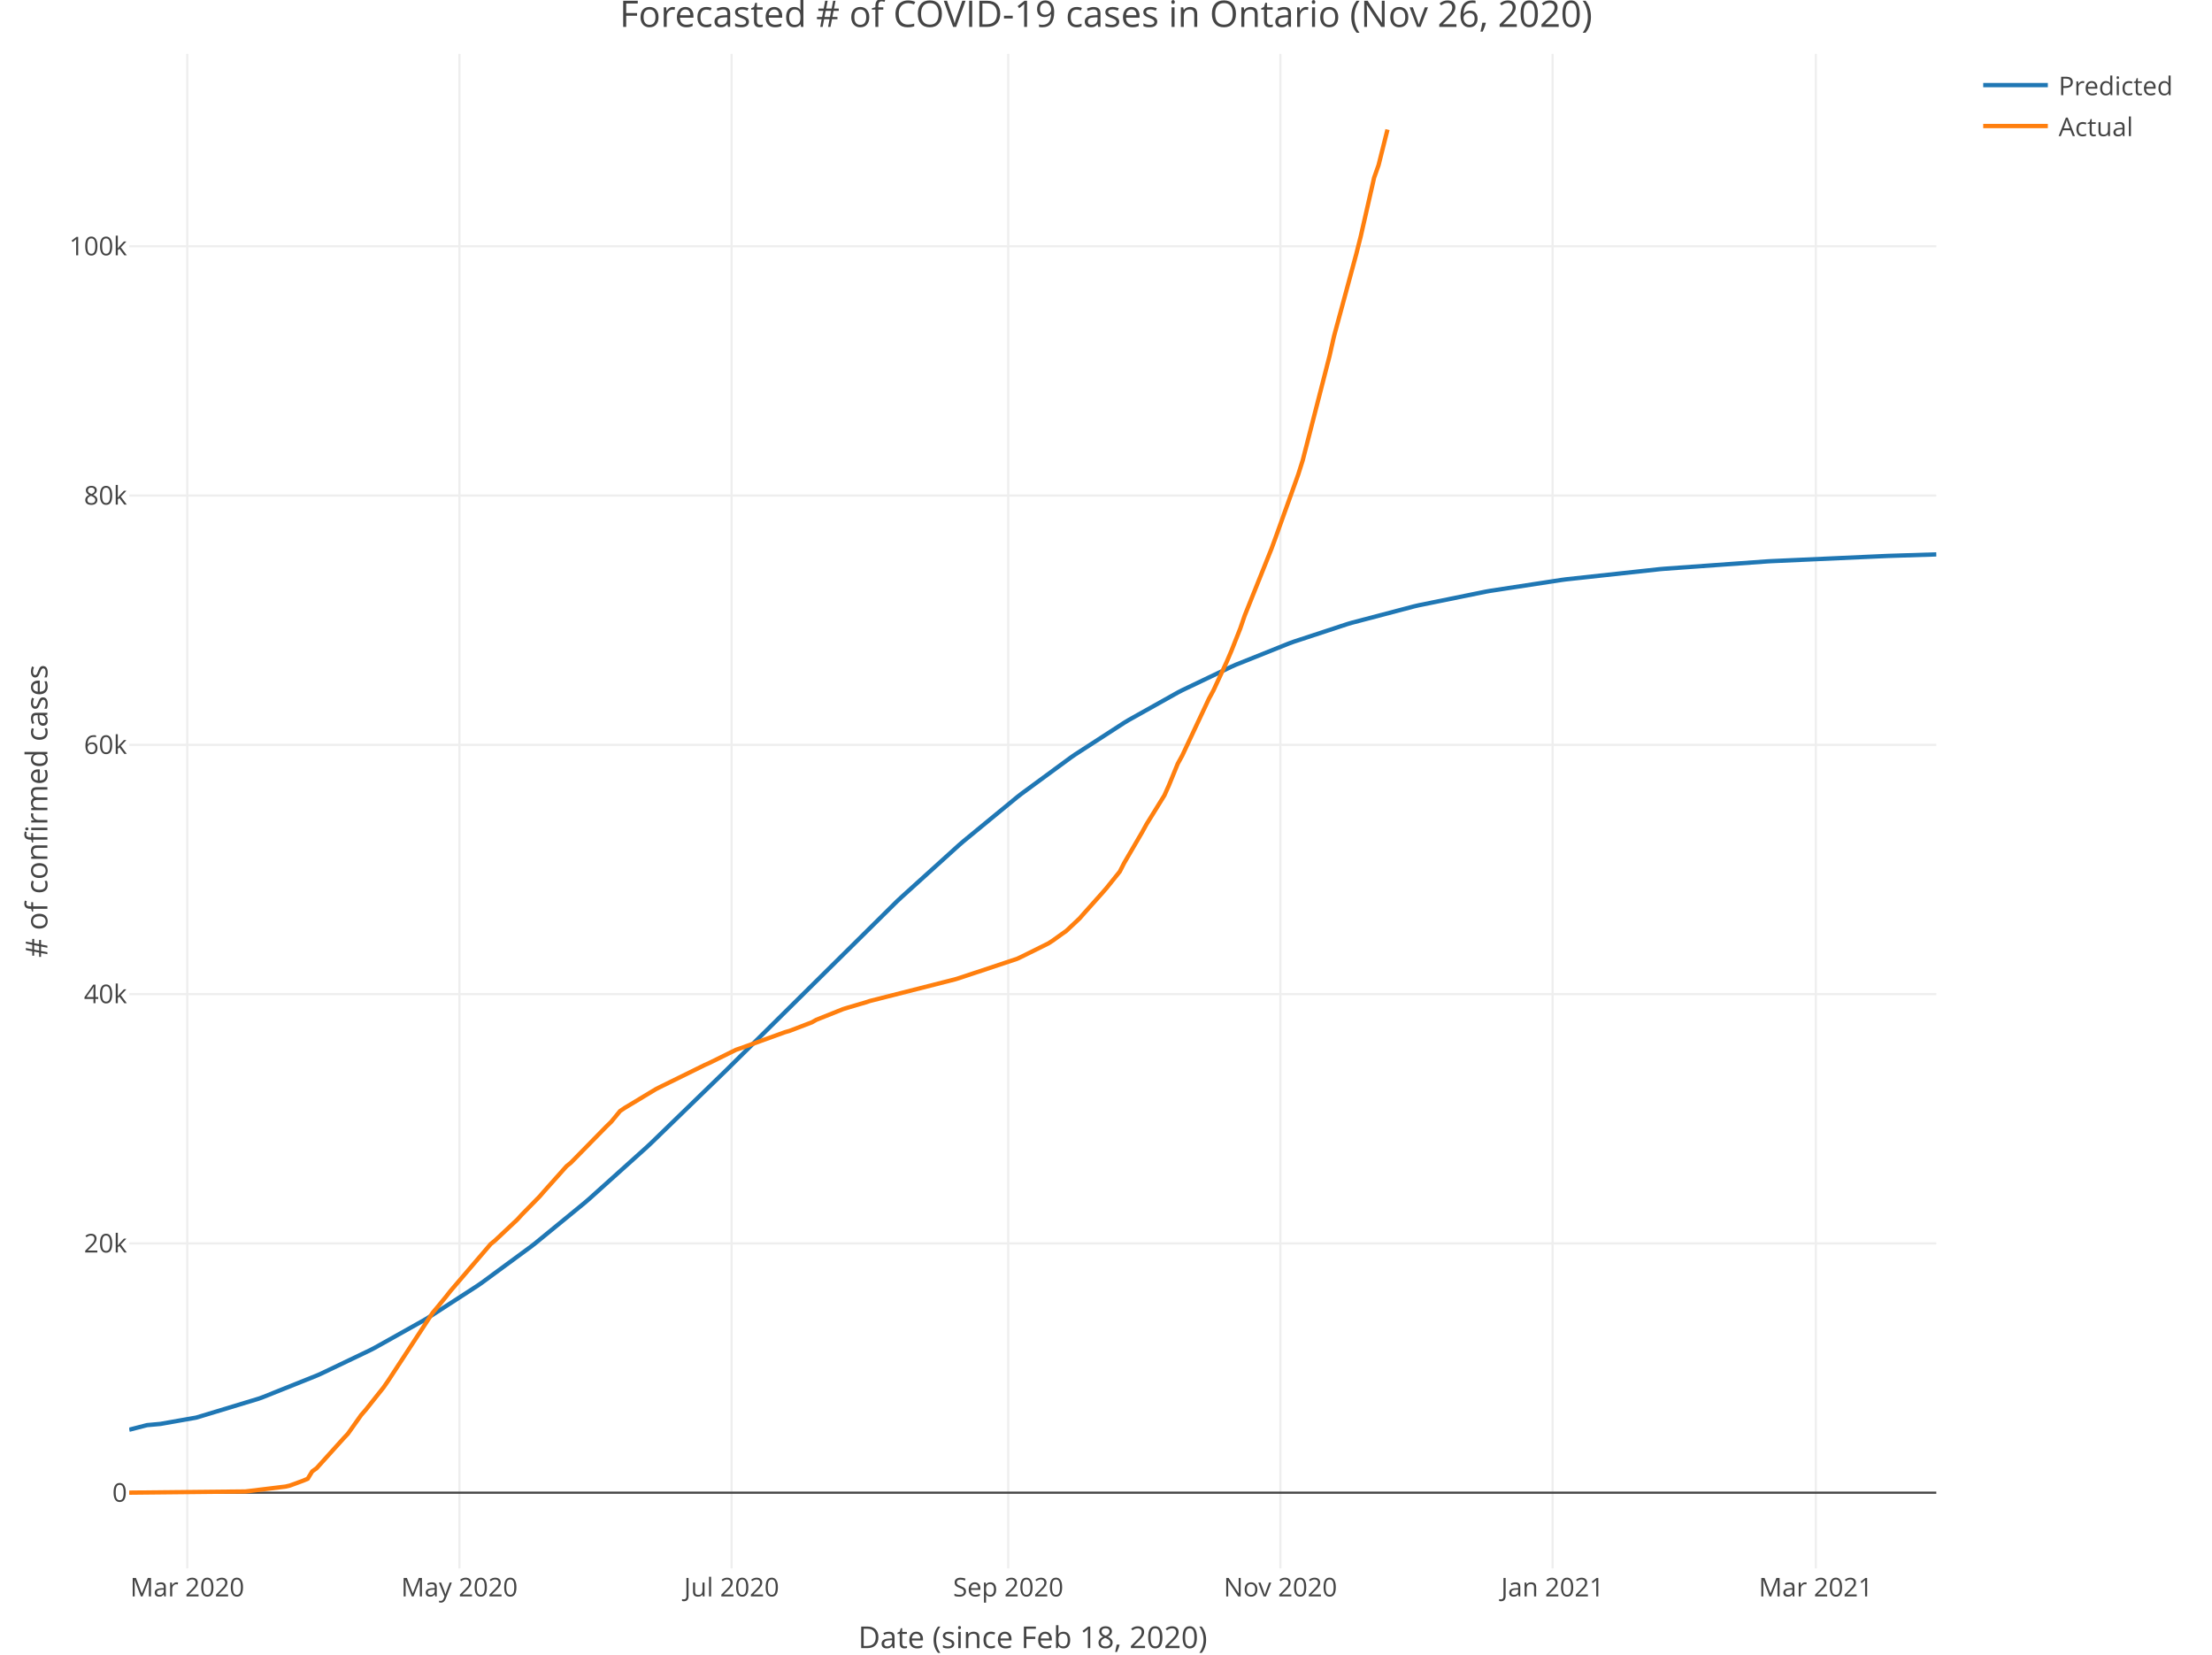
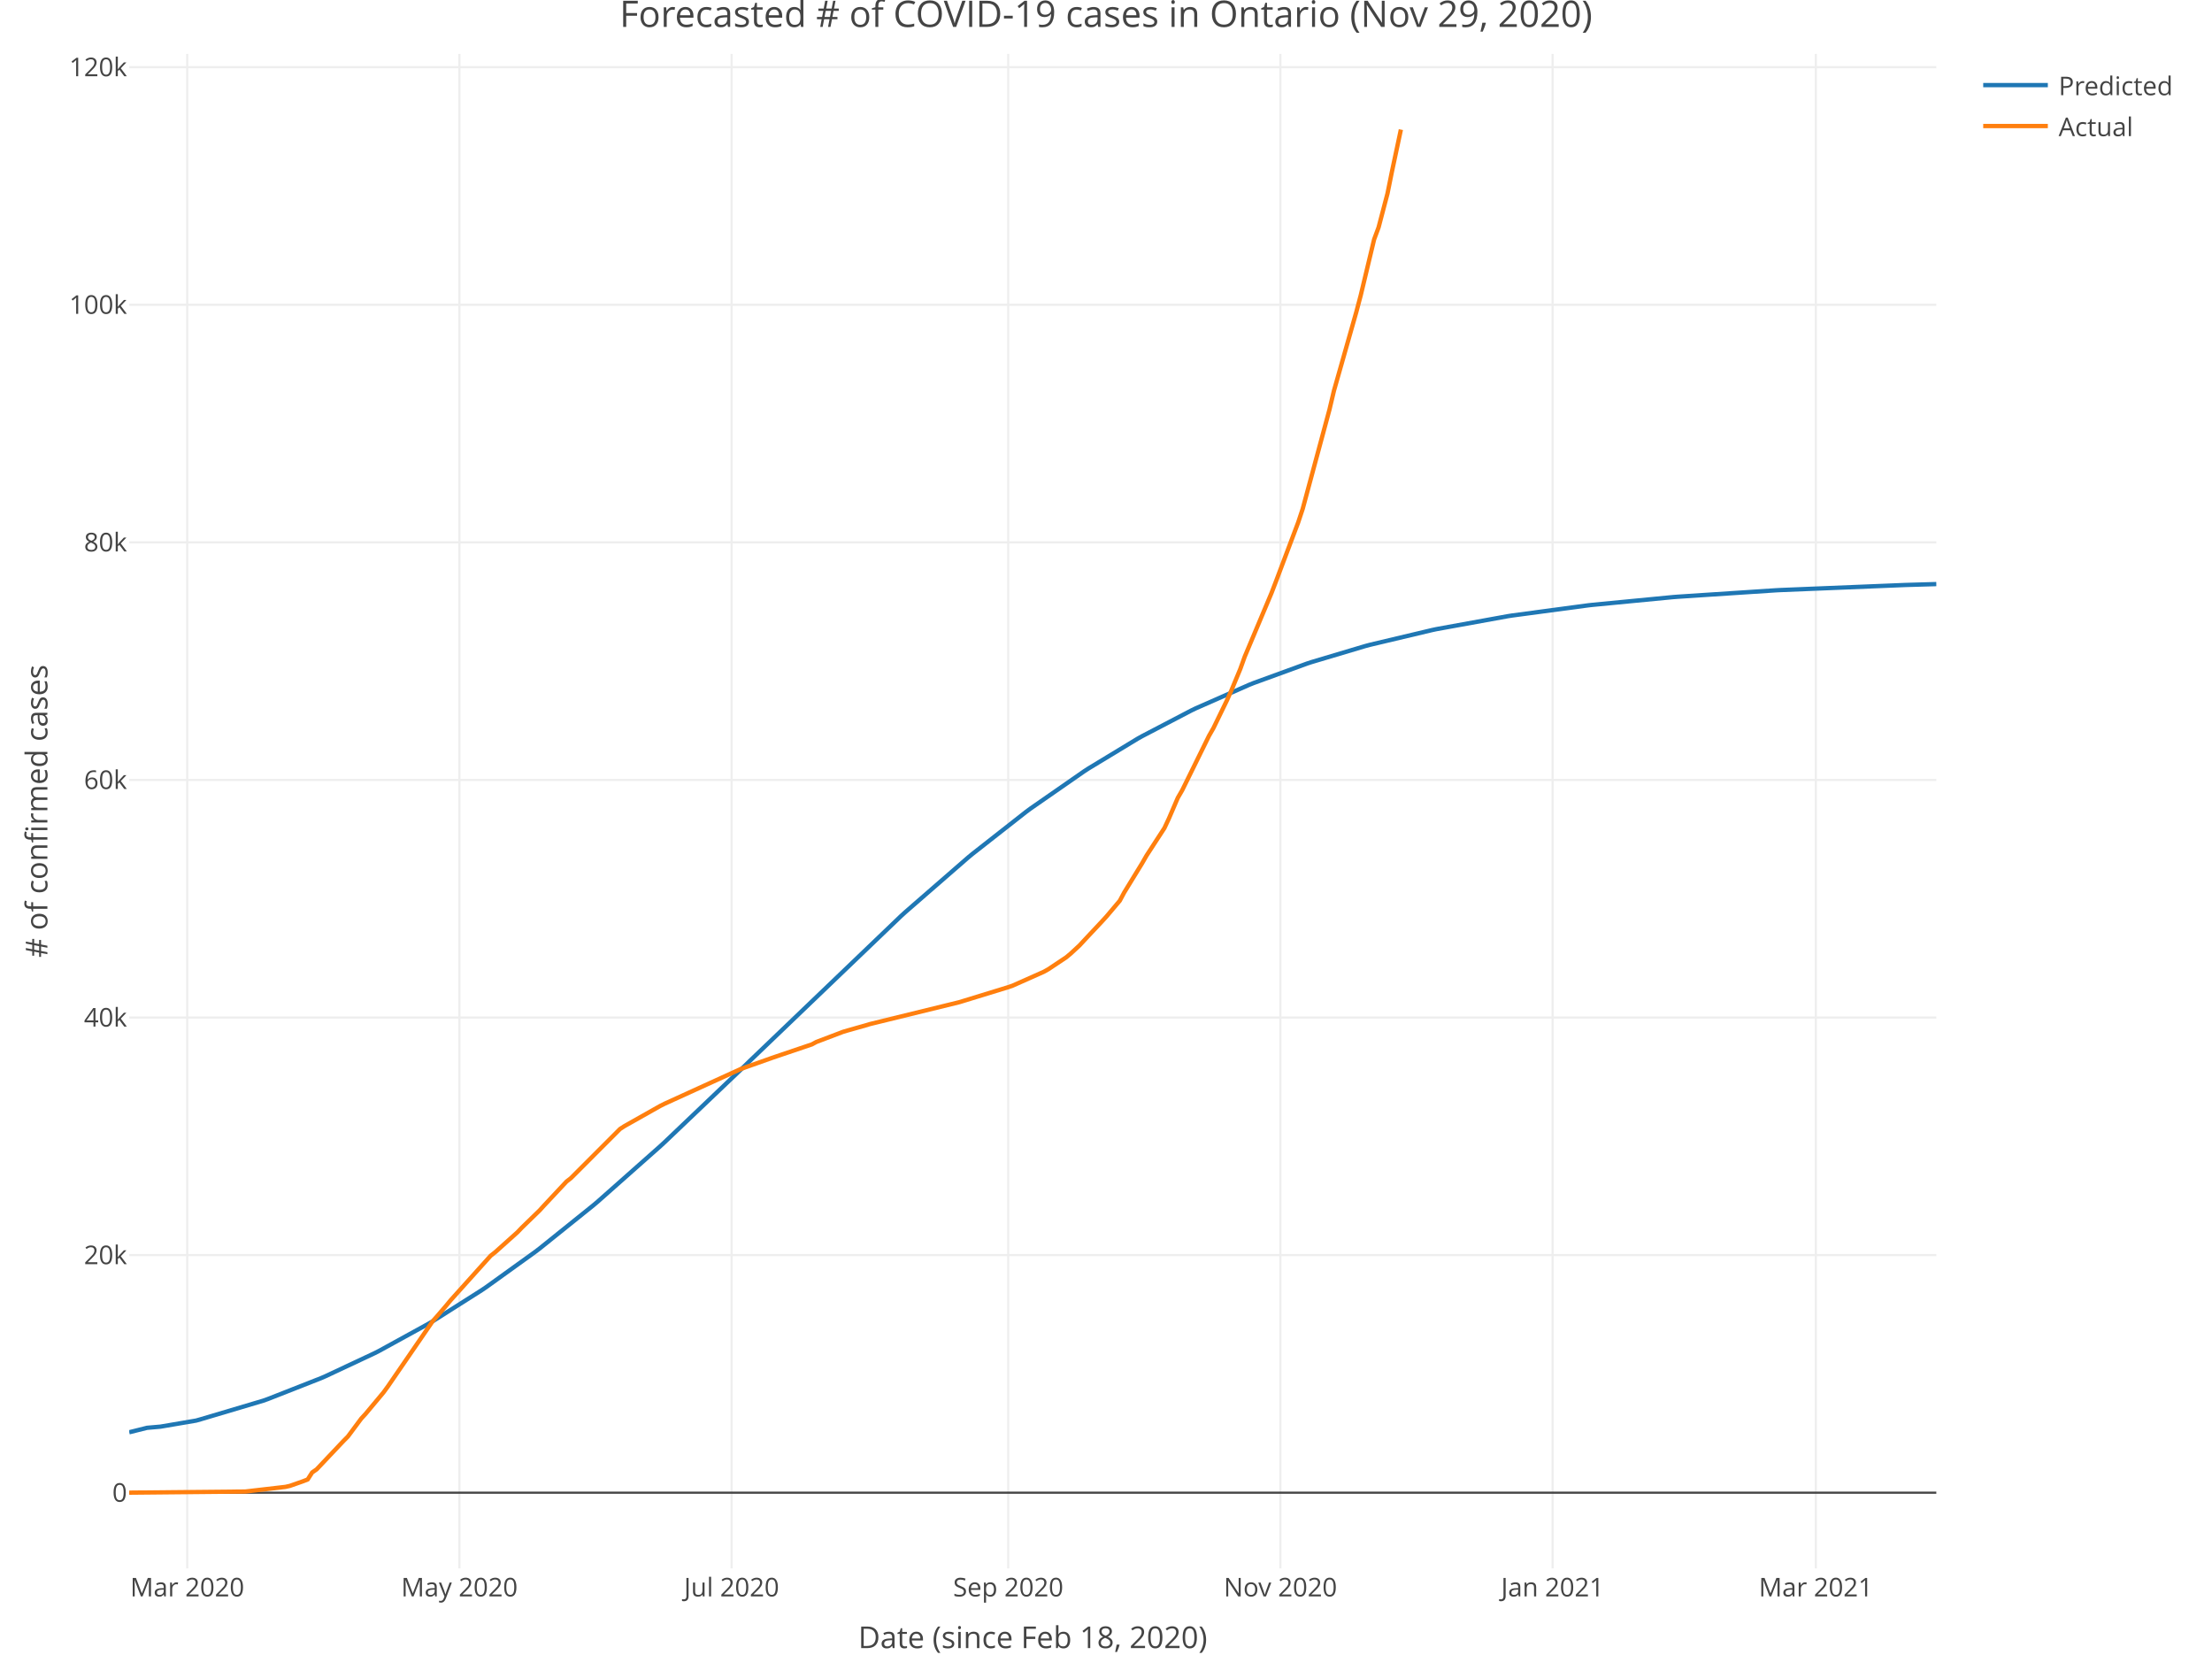
<svg xmlns="http://www.w3.org/2000/svg" class="main-svg" width="1027" height="768" style="" viewBox="0 0 1027 768">
  <rect x="0" y="0" width="1027" height="768" style="fill: rgb(255, 255, 255); fill-opacity: 1;" />
-   <defs id="defs-9d5062">
+   <defs id="defs-1e7eb6">
    <g class="clips">
-       <clipPath id="clip9d5062xyplot" class="plotclip">
+       <clipPath id="clip1e7eb6xyplot" class="plotclip">
        <rect width="839" height="703" />
      </clipPath>
-       <clipPath class="axesclip" id="clip9d5062x">
+       <clipPath class="axesclip" id="clip1e7eb6x">
        <rect x="60" y="0" width="839" height="768" />
      </clipPath>
-       <clipPath class="axesclip" id="clip9d5062y">
+       <clipPath class="axesclip" id="clip1e7eb6y">
        <rect x="0" y="25" width="1027" height="703" />
      </clipPath>
-       <clipPath class="axesclip" id="clip9d5062xy">
+       <clipPath class="axesclip" id="clip1e7eb6xy">
        <rect x="60" y="25" width="839" height="703" />
      </clipPath>
    </g>
    <g class="gradients" />
  </defs>
  <g class="bglayer" />
  <g class="layer-below">
    <g class="imagelayer" />
    <g class="shapelayer" />
  </g>
  <g class="cartesianlayer">
    <g class="subplot xy">
      <g class="layer-subplot">
        <g class="shapelayer" />
        <g class="imagelayer" />
      </g>
      <g class="gridlayer">
        <g class="x">
          <path class="xgrid crisp" transform="translate(86.93,0)" d="M0,25v703" style="stroke: rgb(238, 238, 238); stroke-opacity: 1; stroke-width: 1px;" />
          <path class="xgrid crisp" transform="translate(213.3,0)" d="M0,25v703" style="stroke: rgb(238, 238, 238); stroke-opacity: 1; stroke-width: 1px;" />
          <path class="xgrid crisp" transform="translate(339.67,0)" d="M0,25v703" style="stroke: rgb(238, 238, 238); stroke-opacity: 1; stroke-width: 1px;" />
          <path class="xgrid crisp" transform="translate(468.11,0)" d="M0,25v703" style="stroke: rgb(238, 238, 238); stroke-opacity: 1; stroke-width: 1px;" />
          <path class="xgrid crisp" transform="translate(594.47,0)" d="M0,25v703" style="stroke: rgb(238, 238, 238); stroke-opacity: 1; stroke-width: 1px;" />
          <path class="xgrid crisp" transform="translate(720.84,0)" d="M0,25v703" style="stroke: rgb(238, 238, 238); stroke-opacity: 1; stroke-width: 1px;" />
          <path class="xgrid crisp" transform="translate(843.07,0)" d="M0,25v703" style="stroke: rgb(238, 238, 238); stroke-opacity: 1; stroke-width: 1px;" />
        </g>
        <g class="y">
-           <path class="ygrid crisp" transform="translate(0,577.15)" d="M60,0h839" style="stroke: rgb(238, 238, 238); stroke-opacity: 1; stroke-width: 1px;" />
-           <path class="ygrid crisp" transform="translate(0,461.44)" d="M60,0h839" style="stroke: rgb(238, 238, 238); stroke-opacity: 1; stroke-width: 1px;" />
-           <path class="ygrid crisp" transform="translate(0,345.73)" d="M60,0h839" style="stroke: rgb(238, 238, 238); stroke-opacity: 1; stroke-width: 1px;" />
-           <path class="ygrid crisp" transform="translate(0,230.02)" d="M60,0h839" style="stroke: rgb(238, 238, 238); stroke-opacity: 1; stroke-width: 1px;" />
-           <path class="ygrid crisp" transform="translate(0,114.31)" d="M60,0h839" style="stroke: rgb(238, 238, 238); stroke-opacity: 1; stroke-width: 1px;" />
+           <path class="ygrid crisp" transform="translate(0,582.58)" d="M60,0h839" style="stroke: rgb(238, 238, 238); stroke-opacity: 1; stroke-width: 1px;" />
+           <path class="ygrid crisp" transform="translate(0,472.3)" d="M60,0h839" style="stroke: rgb(238, 238, 238); stroke-opacity: 1; stroke-width: 1px;" />
+           <path class="ygrid crisp" transform="translate(0,362.02)" d="M60,0h839" style="stroke: rgb(238, 238, 238); stroke-opacity: 1; stroke-width: 1px;" />
+           <path class="ygrid crisp" transform="translate(0,251.74)" d="M60,0h839" style="stroke: rgb(238, 238, 238); stroke-opacity: 1; stroke-width: 1px;" />
+           <path class="ygrid crisp" transform="translate(0,141.46)" d="M60,0h839" style="stroke: rgb(238, 238, 238); stroke-opacity: 1; stroke-width: 1px;" />
+           <path class="ygrid crisp" transform="translate(0,31.18)" d="M60,0h839" style="stroke: rgb(238, 238, 238); stroke-opacity: 1; stroke-width: 1px;" />
        </g>
      </g>
      <g class="zerolinelayer">
        <path class="yzl zl crisp" transform="translate(0,692.86)" d="M60,0h839" style="stroke: rgb(68, 68, 68); stroke-opacity: 1; stroke-width: 1px;" />
      </g>
      <path class="xlines-below" />
      <path class="ylines-below" />
      <g class="overlines-below" />
      <g class="xaxislayer-below" />
      <g class="yaxislayer-below" />
      <g class="overaxes-below" />
-       <g class="plot" transform="translate(60, 25)" clip-path="url('#clip9d5062xyplot')">
+       <g class="plot" transform="translate(60, 25)" clip-path="url('#clip1e7eb6xyplot')">
        <g class="scatterlayer mlayer">
-           <g class="trace scatter trace69c003" style="stroke-miterlimit: 2; opacity: 1;">
+           <g class="trace scatter trace86f09f" style="stroke-miterlimit: 2; opacity: 1;">
            <g class="fills" />
            <g class="errorbars" />
            <g class="lines">
-               <path class="js-line" d="M0,638.63L8.29,636.49L14.5,635.93L31.07,633.01L33.15,632.39L60.08,624.22L62.15,623.47L87.01,613.51L89.08,612.6L111.87,601.7L113.94,600.63L136.73,587.86L138.8,586.61L161.59,571.86L163.66,570.43L186.44,553.69L188.52,552.07L211.3,533.42L213.38,531.64L240.31,507.45L242.38,505.51L277.6,471.36L279.67,469.3L356.32,393.5L358.39,391.56L385.32,367.21L387.39,365.42L412.25,344.99L414.32,343.38L437.11,326.64L439.18,325.21L461.97,310.46L464.04,309.21L486.83,296.44L488.9,295.37L511.69,284.47L513.76,283.55L538.62,273.6L540.69,272.85L565.55,264.67L567.62,264.06L596.62,256.43L598.69,255.95L629.77,249.63L631.84,249.26L664.99,244.19L667.06,243.91L710.56,239.19L712.63,239.01L760.28,235.59L762.35,235.47L816.21,233.05L818.28,232.98L839,232.33" style="vector-effect: non-scaling-stroke; fill: none; stroke: rgb(31, 119, 180); stroke-opacity: 1; stroke-width: 2px; opacity: 1;" />
+               <path class="js-line" d="M0,639.81L8.29,637.74L14.5,637.2L31.07,634.38L33.15,633.79L62.15,625.17L64.22,624.44L89.08,614.68L91.15,613.78L113.94,603.09L116.01,602.04L138.8,589.52L140.87,588.3L163.66,573.85L165.73,572.45L188.52,556.05L190.59,554.47L215.45,534.49L217.52,532.74L246.52,507.06L248.59,505.15L285.88,469.64L287.95,467.62L358.39,400.14L360.46,398.26L389.46,373.04L391.53,371.33L416.39,351.83L418.46,350.3L443.32,333.03L445.4,331.68L468.18,317.88L470.25,316.72L493.04,304.82L495.11,303.82L519.97,292.87L522.04,292.04L546.9,282.98L548.98,282.3L573.83,274.89L575.91,274.33L604.91,267.45L606.98,267.01L640.13,261L642.2,260.68L677.41,255.97L679.49,255.74L716.78,252.15L718.85,251.99L764.42,249L766.49,248.89L824.5,246.53L826.57,246.47L839,246.11" style="vector-effect: non-scaling-stroke; fill: none; stroke: rgb(31, 119, 180); stroke-opacity: 1; stroke-width: 2px; opacity: 1;" />
            </g>
            <g class="points" />
            <g class="text" />
          </g>
-           <g class="trace scatter tracea682d9" style="stroke-miterlimit: 2; opacity: 1;">
+           <g class="trace scatter trace18b4b1" style="stroke-miterlimit: 2; opacity: 1;">
            <g class="fills" />
            <g class="errorbars" />
            <g class="lines">
-               <path class="js-line" d="M0,667.84L53.86,667.29L55.93,667.05L72.51,665.03L74.58,664.55L80.79,662.26L82.86,661.39L84.94,657.99L87.01,656.48L99.44,642.71L101.51,640.51L107.72,631.77L109.8,629.39L118.08,618.99L120.15,616.01L140.87,584.36L142.94,581.91L147.08,576.86L149.16,574.21L167.8,552.47L169.87,550.77L180.23,541.03L182.3,538.76L190.59,530.31L192.66,527.92L203.02,516.33L205.09,514.64L221.66,497.75L223.73,495.76L227.88,490.72L229.95,489.32L244.45,480.58L246.52,479.52L267.24,469.32L269.31,468.4L281.74,462.27L283.81,461.57L304.53,454.08L306.6,453.49L316.96,449.52L319.03,448.34L331.46,443.38L333.53,442.74L341.81,440.3L343.89,439.62L383.25,429.62L385.32,428.99L412.25,420.04L414.32,419.06L426.75,412.9L428.82,411.56L432.97,408.57L435.04,407.12L441.25,401.28L443.32,398.92L451.61,389.65L453.68,387.28L459.9,379.56L461.97,375.51L470.25,361.34L472.33,357.56L480.61,344.19L482.68,339.58L486.83,329.46L488.9,325.71L501.33,299.25L503.4,295.44L509.61,282.05L511.69,277.18L515.83,266.74L517.9,260.71L530.33,229.72L532.4,224.07L542.76,195.22L544.83,188.67L557.26,140.34L559.33,131.19L569.69,92.94L571.76,84.74L577.98,57.48L580.05,51.64L584.19,35.15" style="vector-effect: non-scaling-stroke; fill: none; stroke: rgb(255, 127, 14); stroke-opacity: 1; stroke-width: 2px; opacity: 1;" />
+               <path class="js-line" d="M0,667.84L53.86,667.32L55.93,667.08L72.51,665.16L74.58,664.7L80.79,662.52L82.86,661.7L84.94,658.45L87.01,657.02L99.44,643.89L101.51,641.8L107.72,633.46L109.8,631.2L118.08,621.28L120.15,618.44L140.87,588.28L142.94,585.94L147.08,581.13L149.16,578.6L167.8,557.88L169.87,556.26L180.23,546.98L182.3,544.82L190.59,536.77L192.66,534.49L203.02,523.44L205.09,521.83L227.88,499.03L229.95,497.69L246.52,488.35L248.59,487.31L283.81,471.25L285.88,470.49L298.31,466.08L300.38,465.37L316.96,459.76L319.03,458.64L331.46,453.92L333.53,453.31L341.81,450.97L343.89,450.34L385.32,440.2L387.39,439.57L408.11,433.21L410.18,432.49L424.68,426.04L426.75,424.87L435.04,419.35L437.11,417.62L441.25,413.79L443.32,411.54L451.61,402.71L453.68,400.45L459.9,393.09L461.97,389.23L470.25,375.73L472.33,372.12L480.61,359.38L482.68,354.98L486.83,345.34L488.9,341.77L501.33,316.54L503.4,312.92L509.61,300.15L511.69,295.51L515.83,285.57L517.9,279.82L530.33,250.28L532.4,244.9L542.76,217.4L544.83,211.16L557.26,165.09L559.33,156.37L569.69,119.92L571.76,112.1L577.98,86.13L580.05,80.56L584.19,64.84L586.26,54.61L590.41,35.15" style="vector-effect: non-scaling-stroke; fill: none; stroke: rgb(255, 127, 14); stroke-opacity: 1; stroke-width: 2px; opacity: 1;" />
            </g>
            <g class="points" />
            <g class="text" />
          </g>
        </g>
      </g>
      <g class="overplot" />
      <path class="xlines-above crisp" style="fill: none;" d="M0,0" />
      <path class="ylines-above crisp" style="fill: none;" d="M0,0" />
      <g class="overlines-above" />
      <g class="xaxislayer-above">
        <g class="xtick">
          <text text-anchor="middle" x="0" y="741" transform="translate(86.93,0)" style="font-family: 'Open Sans', verdana, arial, sans-serif; font-size: 12px; fill: rgb(68, 68, 68); fill-opacity: 1; white-space: pre;">Mar 2020</text>
        </g>
        <g class="xtick">
          <text text-anchor="middle" x="0" y="741" transform="translate(213.3,0)" style="font-family: 'Open Sans', verdana, arial, sans-serif; font-size: 12px; fill: rgb(68, 68, 68); fill-opacity: 1; white-space: pre;">May 2020</text>
        </g>
        <g class="xtick">
          <text text-anchor="middle" x="0" y="741" transform="translate(339.67,0)" style="font-family: 'Open Sans', verdana, arial, sans-serif; font-size: 12px; fill: rgb(68, 68, 68); fill-opacity: 1; white-space: pre;">Jul 2020</text>
        </g>
        <g class="xtick">
          <text text-anchor="middle" x="0" y="741" transform="translate(468.11,0)" style="font-family: 'Open Sans', verdana, arial, sans-serif; font-size: 12px; fill: rgb(68, 68, 68); fill-opacity: 1; white-space: pre;">Sep 2020</text>
        </g>
        <g class="xtick">
          <text text-anchor="middle" x="0" y="741" transform="translate(594.47,0)" style="font-family: 'Open Sans', verdana, arial, sans-serif; font-size: 12px; fill: rgb(68, 68, 68); fill-opacity: 1; white-space: pre;">Nov 2020</text>
        </g>
        <g class="xtick">
          <text text-anchor="middle" x="0" y="741" transform="translate(720.84,0)" style="font-family: 'Open Sans', verdana, arial, sans-serif; font-size: 12px; fill: rgb(68, 68, 68); fill-opacity: 1; white-space: pre;">Jan 2021</text>
        </g>
        <g class="xtick">
          <text text-anchor="middle" x="0" y="741" transform="translate(843.07,0)" style="font-family: 'Open Sans', verdana, arial, sans-serif; font-size: 12px; fill: rgb(68, 68, 68); fill-opacity: 1; white-space: pre;">Mar 2021</text>
        </g>
      </g>
      <g class="yaxislayer-above">
        <g class="ytick">
          <text text-anchor="end" x="59" y="4.2" transform="translate(0,692.86)" style="font-family: 'Open Sans', verdana, arial, sans-serif; font-size: 12px; fill: rgb(68, 68, 68); fill-opacity: 1; white-space: pre;">0</text>
        </g>
        <g class="ytick">
-           <text text-anchor="end" x="59" y="4.2" transform="translate(0,577.15)" style="font-family: 'Open Sans', verdana, arial, sans-serif; font-size: 12px; fill: rgb(68, 68, 68); fill-opacity: 1; white-space: pre;">20k</text>
+           <text text-anchor="end" x="59" y="4.2" transform="translate(0,582.58)" style="font-family: 'Open Sans', verdana, arial, sans-serif; font-size: 12px; fill: rgb(68, 68, 68); fill-opacity: 1; white-space: pre;">20k</text>
        </g>
        <g class="ytick">
-           <text text-anchor="end" x="59" y="4.2" transform="translate(0,461.44)" style="font-family: 'Open Sans', verdana, arial, sans-serif; font-size: 12px; fill: rgb(68, 68, 68); fill-opacity: 1; white-space: pre;">40k</text>
+           <text text-anchor="end" x="59" y="4.2" transform="translate(0,472.3)" style="font-family: 'Open Sans', verdana, arial, sans-serif; font-size: 12px; fill: rgb(68, 68, 68); fill-opacity: 1; white-space: pre;">40k</text>
        </g>
        <g class="ytick">
-           <text text-anchor="end" x="59" y="4.2" transform="translate(0,345.73)" style="font-family: 'Open Sans', verdana, arial, sans-serif; font-size: 12px; fill: rgb(68, 68, 68); fill-opacity: 1; white-space: pre;">60k</text>
+           <text text-anchor="end" x="59" y="4.2" transform="translate(0,362.02)" style="font-family: 'Open Sans', verdana, arial, sans-serif; font-size: 12px; fill: rgb(68, 68, 68); fill-opacity: 1; white-space: pre;">60k</text>
        </g>
        <g class="ytick">
-           <text text-anchor="end" x="59" y="4.2" transform="translate(0,230.02)" style="font-family: 'Open Sans', verdana, arial, sans-serif; font-size: 12px; fill: rgb(68, 68, 68); fill-opacity: 1; white-space: pre;">80k</text>
+           <text text-anchor="end" x="59" y="4.2" transform="translate(0,251.74)" style="font-family: 'Open Sans', verdana, arial, sans-serif; font-size: 12px; fill: rgb(68, 68, 68); fill-opacity: 1; white-space: pre;">80k</text>
        </g>
        <g class="ytick">
-           <text text-anchor="end" x="59" y="4.2" transform="translate(0,114.31)" style="font-family: 'Open Sans', verdana, arial, sans-serif; font-size: 12px; fill: rgb(68, 68, 68); fill-opacity: 1; white-space: pre;">100k</text>
+           <text text-anchor="end" x="59" y="4.2" transform="translate(0,141.46)" style="font-family: 'Open Sans', verdana, arial, sans-serif; font-size: 12px; fill: rgb(68, 68, 68); fill-opacity: 1; white-space: pre;">100k</text>
+         </g>
+         <g class="ytick">
+           <text text-anchor="end" x="59" y="4.2" transform="translate(0,31.18)" style="font-family: 'Open Sans', verdana, arial, sans-serif; font-size: 12px; fill: rgb(68, 68, 68); fill-opacity: 1; white-space: pre;">120k</text>
        </g>
      </g>
      <g class="overaxes-above" />
    </g>
  </g>
  <g class="polarlayer" />
  <g class="ternarylayer" />
  <g class="geolayer" />
  <g class="funnelarealayer" />
  <g class="pielayer" />
  <g class="treemaplayer" />
  <g class="sunburstlayer" />
  <g class="glimages" />
-   <defs id="topdefs-9d5062">
+   <defs id="topdefs-1e7eb6">
    <g class="clips" />
-     <clipPath id="legend9d5062">
+     <clipPath id="legend1e7eb6">
      <rect width="101" height="48" x="0" y="0" />
    </clipPath>
  </defs>
  <g class="layer-above">
    <g class="imagelayer" />
    <g class="shapelayer" />
  </g>
  <g class="infolayer">
    <g class="legend" pointer-events="all" transform="translate(915.78, 25)">
      <rect class="bg" shape-rendering="crispEdges" style="stroke: rgb(68, 68, 68); stroke-opacity: 1; fill: rgb(255, 255, 255); fill-opacity: 1; stroke-width: 0px;" width="101" height="48" x="0" y="0" />
-       <g class="scrollbox" transform="translate(0, 0)" clip-path="url('#legend9d5062')">
+       <g class="scrollbox" transform="translate(0, 0)" clip-path="url('#legend1e7eb6')">
        <g class="groups">
          <g class="traces" style="opacity: 1;" transform="translate(0, 14.5)">
            <text class="legendtext user-select-none" text-anchor="start" x="40" y="4.68" style="font-family: 'Open Sans', verdana, arial, sans-serif; font-size: 12px; fill: rgb(68, 68, 68); fill-opacity: 1; white-space: pre;">Predicted</text>
            <g class="layers" style="opacity: 1;">
              <g class="legendfill" />
              <g class="legendlines">
                <path class="js-line" d="M5,0h30" style="fill: none; stroke: rgb(31, 119, 180); stroke-opacity: 1; stroke-width: 2px;" />
              </g>
              <g class="legendsymbols">
                <g class="legendpoints" />
              </g>
            </g>
            <rect class="legendtoggle" pointer-events="all" x="0" y="-9.5" width="95.891" height="19" style="cursor: pointer; fill: rgb(0, 0, 0); fill-opacity: 0;" />
          </g>
          <g class="traces" style="opacity: 1;" transform="translate(0, 33.5)">
            <text class="legendtext user-select-none" text-anchor="start" x="40" y="4.68" style="font-family: 'Open Sans', verdana, arial, sans-serif; font-size: 12px; fill: rgb(68, 68, 68); fill-opacity: 1; white-space: pre;">Actual</text>
            <g class="layers" style="opacity: 1;">
              <g class="legendfill" />
              <g class="legendlines">
                <path class="js-line" d="M5,0h30" style="fill: none; stroke: rgb(255, 127, 14); stroke-opacity: 1; stroke-width: 2px;" />
              </g>
              <g class="legendsymbols">
                <g class="legendpoints" />
              </g>
            </g>
            <rect class="legendtoggle" pointer-events="all" x="0" y="-9.5" width="95.891" height="19" style="cursor: pointer; fill: rgb(0, 0, 0); fill-opacity: 0;" />
          </g>
        </g>
      </g>
      <rect class="scrollbar" rx="20" ry="3" width="0" height="0" style="fill: rgb(128, 139, 164); fill-opacity: 1;" x="0" y="0" />
    </g>
    <g class="g-gtitle">
-       <text class="gtitle" x="513.5" y="12.5" text-anchor="middle" dy="0em" style="font-family: 'Open Sans', verdana, arial, sans-serif; font-size: 17px; fill: rgb(68, 68, 68); opacity: 1; font-weight: normal; white-space: pre;">Forecasted # of COVID-19 cases in Ontario (Nov 26, 2020)</text>
+       <text class="gtitle" x="513.5" y="12.5" text-anchor="middle" dy="0em" style="font-family: 'Open Sans', verdana, arial, sans-serif; font-size: 17px; fill: rgb(68, 68, 68); opacity: 1; font-weight: normal; white-space: pre;">Forecasted # of COVID-19 cases in Ontario (Nov 29, 2020)</text>
    </g>
    <g class="g-xtitle" transform="translate(0,-15)">
      <text class="xtitle" x="479.5" y="780" text-anchor="middle" style="font-family: 'Open Sans', verdana, arial, sans-serif; font-size: 14px; fill: rgb(68, 68, 68); opacity: 1; font-weight: normal; white-space: pre;">Date (since Feb 18, 2020)</text>
    </g>
    <g class="g-ytitle">
      <text class="ytitle" transform="rotate(-90,22,376.5)" x="22" y="376.5" text-anchor="middle" style="font-family: 'Open Sans', verdana, arial, sans-serif; font-size: 14px; fill: rgb(68, 68, 68); opacity: 1; font-weight: normal; white-space: pre;"># of confirmed cases</text>
    </g>
  </g>
</svg>
